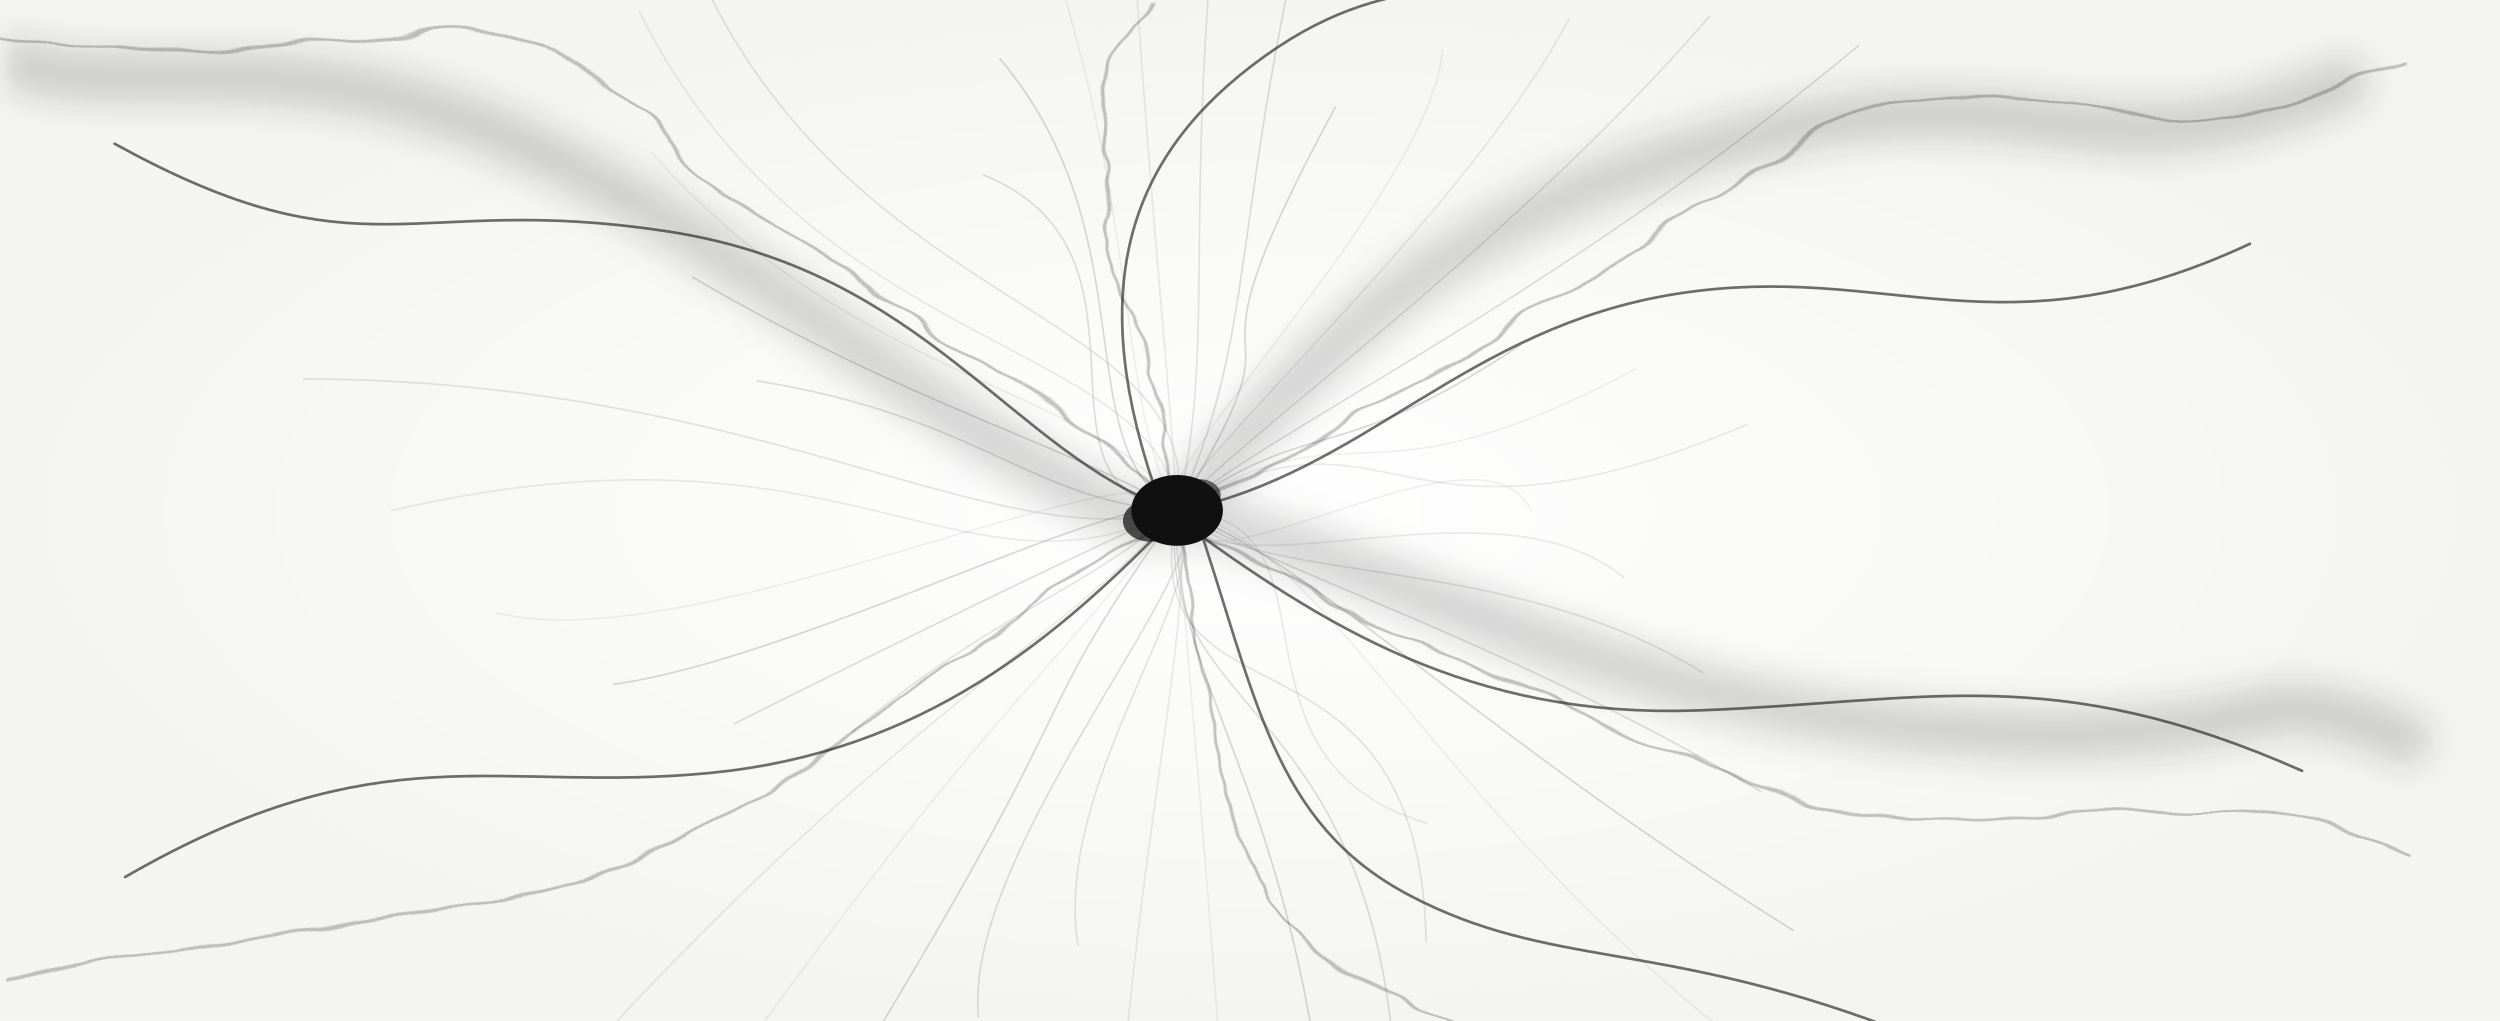
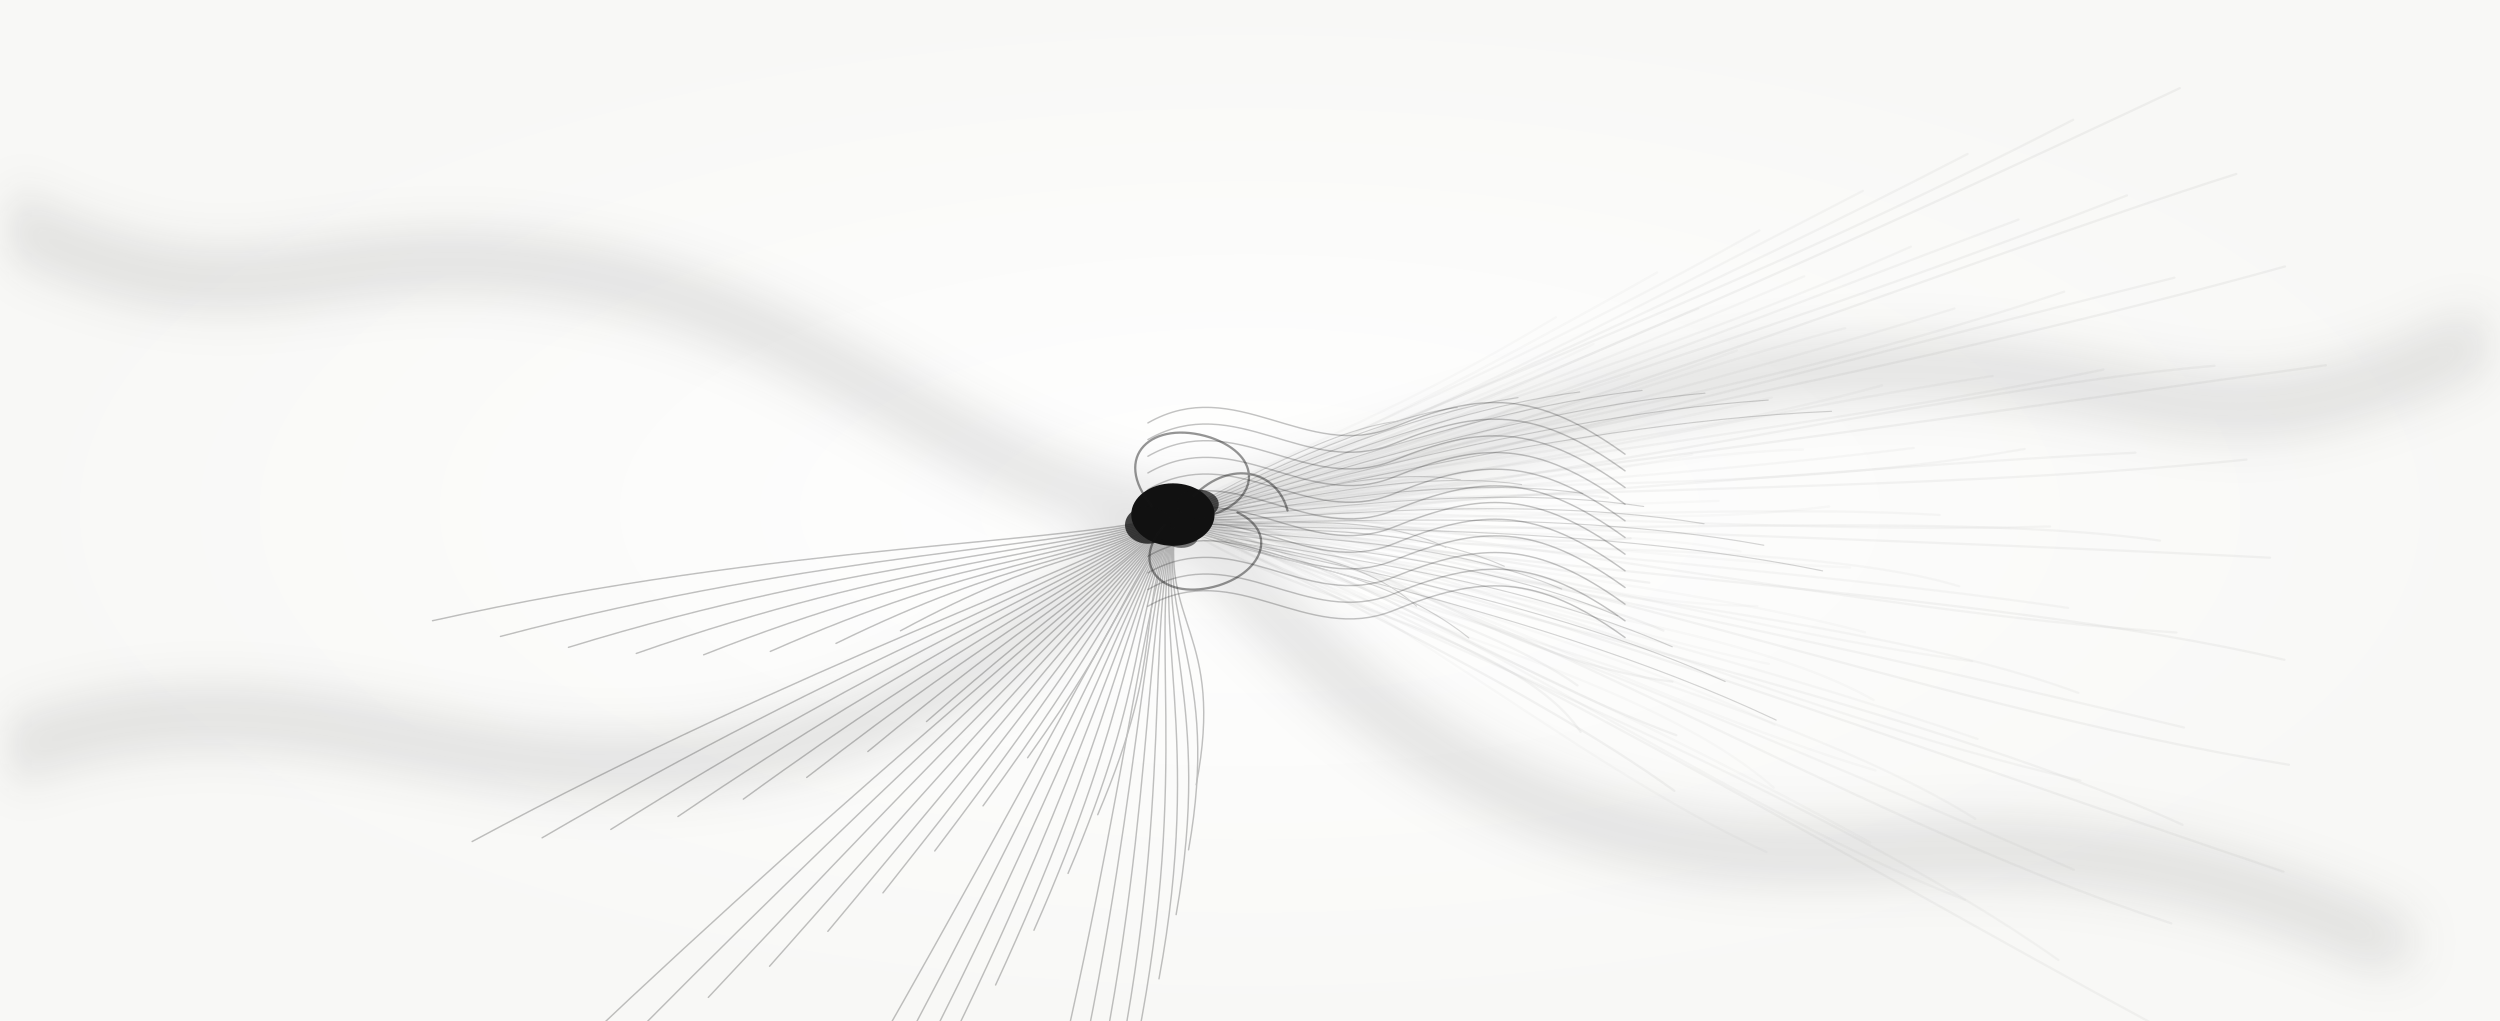
<svg xmlns="http://www.w3.org/2000/svg" viewBox="0 0 1200 490">
  <defs>
    <radialGradient id="paper">
      <stop stop-color="#fff" />
-       <stop offset="1" stop-color="#f4f4f1" />
+       <stop offset="1" stop-color="#f8f8f6" />
    </radialGradient>
-     <filter id="soft">
-       <feGaussianBlur stdDeviation="8" />
-     </filter>
-     <filter id="fibres" x="-30%" y="-30%" width="160%" height="160%">
-       <feTurbulence type="fractalNoise" baseFrequency=".012 .028" numOctaves="3" seed="17" result="noise" />
-       <feDisplacementMap in="SourceGraphic" in2="noise" scale="17" xChannelSelector="R" yChannelSelector="G" />
+     <filter id="haze">
+       <feGaussianBlur stdDeviation="12" />
    </filter>
  </defs>
  <rect width="1200" height="490" fill="url(#paper)" />
-   <g transform="translate(565 245)" fill="none" stroke="#171717" stroke-linecap="round">
-     <g filter="url(#soft)" opacity=".17" stroke-width="25">
-       <path d="M-10 8 C-125 -42 -185 -115 -310 -174 S-505 -190 -575 -220" />
-       <path d="M-5 0 C100 22 200 92 365 105 S510 74 590 110" />
-       <path d="M0 2 C65 -75 125 -142 270 -178 S440 -154 560 -205" />
+   <g transform="translate(565 247)" fill="none" stroke-linecap="round">
+     <g stroke="#252525" filter="url(#haze)" opacity=".13" stroke-width="25">
+       <path d="M-5 0 C-110 -18 -170 -100 -300 -118 S-445 -75 -590 -155" />
+       <path d="M0 0 C105 -10 190 -68 335 -70 S490 -20 620 -82" />
+       <path d="M0 0 C55 54 110 128 225 154 S410 130 580 205" />
+       <path d="M-8 2 C-78 75 -160 120 -270 120 S-450 65 -590 125" />
    </g>
-     <g filter="url(#fibres)" opacity=".25" stroke-width="1.5">
-       <path d="M0 0 C-70 -70 -165 -100 -250 -185 S-415 -200 -565 -230" />
-       <path d="M0 0 C-65 35 -140 105 -235 154 S-410 190 -560 226" />
-       <path d="M0 0 C85 -42 165 -90 270 -162 S430 -155 590 -215" />
-       <path d="M0 0 C80 48 170 90 280 132 S460 120 590 162" />
-       <path d="M0 0 C-20 -115 -55 -180 -20 -235 S80 -260 150 -290" />
-       <path d="M0 0 C20 100 15 185 88 225 S210 260 320 280" />
+     <g stroke="#181818" opacity=".20" stroke-width="1.1">
+       <path d="M-4 0 C 65.9 -36.8 103.3 -47.5 181.8 -94.7" opacity="0.10" />
+       <path d="M-4 0 C 60.5 -22.7 167.7 -80.7 230.4 -116.2" opacity="0.12" />
+       <path d="M-4 0 C 86.3 -39.4 182.8 -82.0 279.5 -136.4" opacity="0.15" />
+       <path d="M-4 0 C 81.2 -24.7 248.0 -113.6 329.2 -155.4" opacity="0.17" />
+       <path d="M-4 0 C 107.2 -40.8 264.0 -113.2 379.4 -173.1" opacity="0.20" />
+       <path d="M-4 0 C 133.4 -56.6 280.3 -112.1 430.1 -189.5" opacity="0.22" />
+       <path d="M-4 0 C 128.8 -41.1 346.5 -141.1 481.3 -204.7" opacity="0.24" />
+       <path d="M-4 0 C 62.0 -24.8 130.3 -48.1 199.9 -81.9" opacity="0.10" />
+       <path d="M-4 0 C 57.1 -9.7 195.9 -78.2 250.2 -98.8" opacity="0.12" />
+       <path d="M-4 0 C 83.3 -25.3 212.3 -76.5 301.0 -114.4" opacity="0.15" />
+       <path d="M-4 0 C 109.6 -40.6 229.0 -73.9 352.2 -128.6" opacity="0.17" />
+       <path d="M-4 0 C 105.1 -24.6 295.5 -101.4 403.9 -141.6" opacity="0.20" />
+       <path d="M-4 0 C 131.7 -39.2 312.8 -97.1 455.9 -153.2" opacity="0.22" />
+       <path d="M-4 0 C 127.3 -22.6 379.8 -122.9 508.4 -163.5" opacity="0.24" />
+       <path d="M-4 0 C 57.8 -12.3 156.7 -47.0 217.0 -66.7" opacity="0.10" />
+       <path d="M-4 0 C 84.2 -27.1 173.7 -43.0 268.7 -78.8" opacity="0.12" />
+       <path d="M-4 0 C 79.8 -10.6 240.5 -69.1 320.7 -89.5" opacity="0.15" />
+       <path d="M-4 0 C 106.5 -24.8 258.0 -63.3 373.1 -98.9" opacity="0.17" />
+       <path d="M-4 0 C 133.2 -38.6 275.6 -56.6 425.8 -107.0" opacity="0.20" />
+       <path d="M-4 0 C 129.0 -21.2 343.1 -80.1 478.7 -113.7" opacity="0.22" />
+       <path d="M-4 0 C 155.9 -34.4 361.1 -71.6 531.8 -119.1" opacity="0.24" />
+       <path d="M-4 0 C 53.2 0.7 182.2 -44.3 232.9 -49.0" opacity="0.10" />
+       <path d="M-4 0 C 79.9 -12.9 199.9 -37.1 285.5 -56.2" opacity="0.12" />
+       <path d="M-4 0 C 106.7 -26.3 217.7 -28.9 338.4 -62.0" opacity="0.15" />
+       <path d="M-4 0 C 102.6 -8.3 285.2 -50.9 391.4 -66.5" opacity="0.17" />
+       <path d="M-4 0 C 129.5 -21.0 303.2 -40.9 444.6 -69.6" opacity="0.20" />
+       <path d="M-4 0 C 125.4 -2.4 370.9 -61.1 497.9 -71.4" opacity="0.22" />
+       <path d="M-4 0 C 152.4 -14.5 389.1 -49.3 551.4 -71.7" opacity="0.24" />
+       <path d="M-4 0 C 79.2 -16.6 157.1 -9.1 247.3 -28.9" opacity="0.10" />
+       <path d="M-4 0 C 75.1 1.8 224.7 -29.6 300.4 -31.2" opacity="0.12" />
+       <path d="M-4 0 C 102.0 -10.4 242.7 -18.1 353.6 -32.0" opacity="0.15" />
+       <path d="M-4 0 C 128.9 -22.3 260.7 -5.8 406.8 -31.5" opacity="0.17" />
+       <path d="M-4 0 C 124.8 -2.8 328.4 -23.6 460.0 -29.7" opacity="0.20" />
+       <path d="M-4 0 C 151.7 -14.1 346.5 -9.4 513.3 -26.4" opacity="0.22" />
+       <path d="M-4 0 C 46.9 9.2 162.4 -16.3 206.8 -8.0" opacity="0.24" />
+       <path d="M-4 0 C 73.8 -2.5 180.3 -3.4 259.9 -6.6" opacity="0.10" />
+       <path d="M-4 0 C 100.6 -13.9 198.3 10.4 313.0 -3.9" opacity="0.12" />
+       <path d="M-4 0 C 96.5 6.0 265.8 -5.9 366.0 0.2" opacity="0.15" />
+       <path d="M-4 0 C 123.3 -4.7 283.7 9.7 419.0 5.7" opacity="0.17" />
+       <path d="M-4 0 C 119.1 15.9 351.1 -4.7 471.8 12.5" opacity="0.20" />
+       <path d="M-4 0 C 145.9 5.8 368.8 12.7 524.6 20.7" opacity="0.22" />
+       <path d="M-4 0 C 72.0 -8.4 134.8 18.5 217.7 11.4" opacity="0.24" />
+       <path d="M-4 0 C 67.7 12.1 202.1 3.7 270.4 17.7" opacity="0.10" />
+       <path d="M-4 0 C 94.4 1.8 219.7 20.8 323.0 25.4" opacity="0.12" />
+       <path d="M-4 0 C 90.1 22.9 286.8 7.7 375.4 34.4" opacity="0.15" />
+       <path d="M-4 0 C 116.7 13.3 304.2 26.6 427.7 44.8" opacity="0.17" />
+       <path d="M-4 0 C 143.3 4.0 321.4 46.3 479.7 56.6" opacity="0.20" />
+       <path d="M-4 0 C 138.8 26.0 388.0 36.0 531.5 69.7" opacity="0.22" />
+       <path d="M-4 0 C 65.5 5.5 155.5 23.6 226.7 32.7" opacity="0.24" />
+       <path d="M-4 0 C 92.0 -3.9 172.6 43.0 278.6 43.9" opacity="0.10" />
+       <path d="M-4 0 C 87.5 18.0 239.1 32.3 330.2 56.5" opacity="0.12" />
+       <path d="M-4 0 C 113.8 9.2 255.9 53.4 381.6 70.4" opacity="0.15" />
+       <path d="M-4 0 C 109.1 31.7 322.0 44.5 432.6 85.6" opacity="0.17" />
+       <path d="M-4 0 C 135.3 23.5 338.3 67.4 483.3 102.2" opacity="0.20" />
+       <path d="M-4 0 C 161.4 15.6 354.4 91.2 533.7 120.1" opacity="0.22" />
+       <path d="M-4 0 C 58.4 19.8 174.6 29.8 233.4 55.7" opacity="0.24" />
+       <path d="M-4 0 C 84.5 11.5 190.9 52.3 284.1 71.7" opacity="0.10" />
+       <path d="M-4 0 C 79.6 34.5 256.4 44.8 334.3 89.0" opacity="0.12" />
+       <path d="M-4 0 C 105.6 26.8 272.1 69.1 384.2 107.7" opacity="0.15" />
+       <path d="M-4 0 C 131.4 19.4 287.5 94.2 433.6 127.6" opacity="0.17" />
+       <path d="M-4 0 C 126.1 43.2 352.2 89.2 482.6 148.9" opacity="0.20" />
+       <path d="M-4 0 C 151.7 36.4 366.9 116.1 531.0 171.4" opacity="0.22" />
+       <path d="M-4 0 C 81.6 3.4 142.5 67.9 237.8 80.2" opacity="0.24" />
+       <path d="M-4 0 C 76.3 27.2 207.1 62.6 286.8 100.9" opacity="0.10" />
+       <path d="M-4 0 C 101.9 20.2 221.8 89.1 335.2 122.8" opacity="0.12" />
+       <path d="M-4 0 C 96.3 44.6 285.8 85.4 383.1 146.0" opacity="0.15" />
+       <path d="M-4 0 C 121.5 38.2 299.7 113.5 430.5 170.5" opacity="0.17" />
+       <path d="M-4 0 C 146.6 32.1 313.3 142.5 477.2 196.2" opacity="0.20" />
+       <path d="M-4 0 C 47.8 24.9 144.2 48.1 192.2 82.0" opacity="0.22" />
+       <path d="M-4 0 C 73.1 18.4 158.2 75.9 239.6 105.9" opacity="0.24" />
+       <path d="M-4 0 C 67.2 43.1 221.3 73.5 286.4 131.1" opacity="0.10" />
+       <path d="M-4 0 C 92.1 37.2 234.4 102.9 332.6 157.4" opacity="0.12" />
+       <path d="M-4 0 C 116.9 31.6 247.1 133.1 378.2 185.0" opacity="0.15" />
+       <path d="M-4 0 C 110.4 57.2 308.9 133.1 423.0 213.8" opacity="0.17" />
+       <path d="M-4 0 C 134.8 52.1 320.6 164.9 467.2 243.8" opacity="0.20" />
+       <path d="M-4 0 C 39.2 39.0 159.6 53.9 193.7 104.3" opacity="0.22" />
+       <path d="M-4 0 C 63.8 33.5 171.9 84.5 238.7 132.6" opacity="0.24" />
+       <path d="M-4 0 C 88.2 28.3 183.6 115.9 282.9 162.0" opacity="0.10" />
    </g>
-     <g opacity=".35" stroke-width=".8">
-       <path d="M0 0 C 4 51 144.5 -51 170 0" opacity="0.18" />
-       <path d="M0 0 C 20.386 44.433 152.017 -19.446 214.576 32.341" opacity="0.25" />
-       <path d="M0 0 C 35.557 37.632 155.75 18.016 252.272 77.813" opacity="0.32" />
-       <path d="M0 0 C 49.554 30.371 154.112 60.72 280.203 134.934" opacity="0.39" />
-       <path d="M0 0 C 62.444 22.431 145.688 107.749 295.797 201.663" opacity="0.46" />
-       <path d="M0 0 C 74.319 13.611 129.291 157.959 296.892 275.463" opacity="0.18" />
-       <path d="M0 0 C 85.293 3.727 14.843 118.549 119.714 150.108" opacity="0.25" />
-       <path d="M0 0 C -23.499 111.621 116.729 42.139 119.506 206.976" opacity="0.32" />
-       <path d="M0 0 C -13.904 99.16 91.473 85.802 104.497 266.226" opacity="0.39" />
-       <path d="M0 0 C -4.759 85.244 57.762 129.092 74.112 324.648" opacity="0.46" />
-       <path d="M0 0 C 4.113 69.804 15.628 170.521 28.414 378.936" opacity="0.18" />
-       <path d="M0 0 C 12.893 52.805 -34.539 208.613 -31.889 425.808" opacity="0.25" />
-       <path d="M0 0 C 21.764 34.246 -60.185 127.887 -47.608 208.637" opacity="0.32" />
-       <path d="M0 0 C 30.909 14.163 -103.437 160.334 -95.34 242.964" opacity="0.39" />
-       <path d="M0 0 C -78.497 111.624 -33.691 69.035 -153.984 266.745" opacity="0.46" />
-       <path d="M0 0 C -68.289 88.731 -87.726 90.904 -221.321 277.565" opacity="0.18" />
-       <path d="M0 0 C -57.315 64.616 -145.067 106.053 -294.668 273.45" opacity="0.25" />
-       <path d="M0 0 C -45.441 39.437 -85.883 47.916 -156.151 106.479" opacity="0.32" />
-       <path d="M0 0 C -32.551 13.377 -133.941 63.086 -212.621 102.413" opacity="0.39" />
-       <path d="M0 0 C -18.555 -13.362 -182.731 71.547 -270.42 83.438" opacity="0.46" />
-       <path d="M0 0 C -3.385 -40.561 -230.47 73.146 -326.31 49.213" opacity="0.18" />
-       <path d="M0 0 C -106 51.006 -156.35 -50.984 -377 0.035" opacity="0.25" />
-       <path d="M0 0 C -88.386 23.574 -196.599 -62.419 -419.27 -63.153" opacity="0.32" />
-       <path d="M0 0 C -69.558 -3.626 -93.898 -44.978 -201.632 -62.173" opacity="0.39" />
-       <path d="M0 0 C -49.556 -30.365 -127.854 -50.363 -232.462 -111.917" opacity="0.46" />
-       <path d="M0 0 C -28.447 -56.426 -155.612 -60.303 -252.022 -171.785" opacity="0.18" />
-       <path d="M0 0 C -6.322 -81.606 -175.934 -73.726 -258.062 -239.391" opacity="0.25" />
-       <path d="M0 0 C 16.703 -105.723 -187.845 -89.365 -248.81 -311.921" opacity="0.32" />
-       <path d="M0 0 C -78.506 -9.617 -0.161 -123.481 -93.02 -161.069" opacity="0.39" />
-       <path d="M0 0 C -54.1 -31.158 -12.834 -131.597 -85.152 -216.883" opacity="0.46" />
-       <path d="M0 0 C -29.246 -51.243 -17.288 -139.837 -62.342 -272.972" opacity="0.18" />
-       <path d="M0 0 C -4.118 -69.804 -13.465 -146.737 -24.481 -326.082" opacity="0.25" />
-       <path d="M0 0 C 21.102 -86.805 -1.657 -150.831 27.896 -372.958" opacity="0.32" />
-       <path d="M0 0 C 46.231 -102.247 17.492 -150.706 93.622 -410.458" opacity="0.39" />
-       <path d="M0 0 C 71.086 -116.165 -9.221 -36.135 75.962 -193.633" opacity="0.46" />
-       <path d="M0 0 C -23.507 -9.627 121.106 -150.385 127.466 -220.856" opacity="0.18" />
-       <path d="M0 0 C 0.285 -20.735 137.541 -140.264 188.256 -236.143" opacity="0.25" />
-       <path d="M0 0 C 23.312 -30.62 157.688 -123.84 255.796 -237.422" opacity="0.32" />
-       <path d="M0 0 C 45.438 -39.442 179.934 -100.408 327.153 -223.13" opacity="0.39" />
-       <path d="M0 0 C 66.549 -47.383 73.675 -18.743 164.864 -79.429" opacity="0.46" />
-       <path d="M0 0 C 86.554 -54.645 86.873 3.475 219.77 -67.832" opacity="0.18" />
-       <path d="M0 0 C 105.384 -61.445 99.644 32.4 273.899 -41.334" opacity="0.25" />
+     <g stroke="#222" opacity=".28" stroke-width=".7">
+       <path d="M0 0 C -9.312 52.887 23.334 56.024 9.196 129.674" />
+       <path d="M0 0 C -10.7 52.974 21.194 72.889 5.507 160.906" />
+       <path d="M0 0 C -12.09 53 17.736 89.68 -0.456 191.999" />
+       <path d="M0 0 C -13.48 52.966 12.962 106.329 -8.686 222.831" />
+       <path d="M0 0 C -14.868 52.872 6.881 122.769 -19.17 253.276" />
+       <path d="M0 0 C -16.252 52.717 -0.496 138.934 -31.89 283.21" />
+       <path d="M0 0 C -17.63 52.503 -9.156 154.757 -46.821 312.512" />
+       <path d="M0 0 C -19.001 52.23 -19.081 170.172 -63.932 341.06" />
+       <path d="M0 0 C -20.363 51.897 -30.248 185.116 -83.187 368.733" />
+       <path d="M0 0 C -21.713 51.505 -4.089 63.787 -38.085 144.05" />
+       <path d="M0 0 C -23.05 51.055 -12.359 79 -52.343 172.221" />
+       <path d="M0 0 C -24.373 50.548 -21.847 93.731 -68.701 199.502" />
+       <path d="M0 0 C -25.679 49.983 -32.524 107.92 -87.111 225.778" />
+       <path d="M0 0 C -26.966 49.363 -44.362 121.505 -107.52 250.935" />
+       <path d="M0 0 C -28.234 48.687 -57.325 134.426 -129.87 274.863" />
+       <path d="M0 0 C -29.48 47.957 -71.376 146.625 -154.097 297.455" />
+       <path d="M0 0 C -30.702 47.173 -86.476 158.047 -180.131 318.605" />
+       <path d="M0 0 C -31.9 46.336 -23.611 49.025 -71.743 116.713" />
+       <path d="M0 0 C -33.07 45.449 -36.029 61.497 -93.153 139.809" />
+       <path d="M0 0 C -34.213 44.511 -49.469 73.188 -116.325 161.46" />
+       <path d="M0 0 C -35.326 43.525 -63.886 84.048 -141.182 181.57" />
+       <path d="M0 0 C -36.407 42.49 -79.231 94.024 -167.641 200.044" />
+       <path d="M0 0 C -37.456 41.41 -95.455 103.069 -195.612 216.794" />
+       <path d="M0 0 C -38.471 40.285 -112.504 111.137 -225.006 231.735" />
+       <path d="M0 0 C -39.451 39.117 -130.321 118.184 -255.726 244.786" />
+       <path d="M0 0 C -40.394 37.907 -148.85 124.17 -287.672 255.871" />
+       <path d="M0 0 C -41.298 36.657 -51.761 39.646 -120.277 99.345" />
+       <path d="M0 0 C -42.164 35.369 -68.094 47.416 -148.438 113.733" />
+       <path d="M0 0 C -42.989 34.044 -85.112 54.131 -177.779 126.169" />
+       <path d="M0 0 C -43.773 32.684 -102.753 59.757 -208.195 136.586" />
+       <path d="M0 0 C -44.514 31.292 -120.954 64.26 -239.576 144.925" />
+       <path d="M0 0 C -45.212 29.868 -139.65 67.61 -271.81 151.129" />
+       <path d="M0 0 C -45.865 28.414 -158.774 69.781 -304.783 155.15" />
+       <path d="M0 0 C -46.473 26.934 -178.258 70.748 -338.376 156.941" />
+       <path d="M0 0 C -47.034 25.428 -59.002 16.116 -132.762 55.77" />
+       <path d="M0 0 C -47.549 23.899 -76.954 19.388 -163.714 61.829" />
+       <path d="M0 0 C -48.017 22.348 -95.244 21.469 -195.248 65.684" />
+       <path d="M0 0 C -48.436 20.779 -113.801 22.343 -227.243 67.301" />
+       <path d="M0 0 C -48.806 19.192 -132.556 21.993 -259.579 66.654" />
+       <path d="M0 0 C -49.127 17.59 -151.436 20.41 -292.131 63.722" />
+       <path d="M0 0 C -49.398 15.976 -170.37 17.584 -324.776 58.488" />
+       <path d="M0 0 C -49.62 14.35 -189.285 13.51 -357.387 50.944" />
    </g>
-     <g opacity=".62" stroke-width="1.3">
-       <path d="M-2 0 C-80 -28 -120 -115 -245 -134 S-390 -110 -510 -176" />
-       <path d="M2 0 C90 -18 138 -88 240 -104 S395 -72 515 -128" />
-       <path d="M0 2 C-58 62 -122 116 -224 126 S-382 105 -505 176" />
-       <path d="M0 4 C70 55 140 100 250 96 S420 72 540 125" />
-       <path d="M-8 -3 C-45 -105 -25 -170 42 -218 S148 -238 220 -278" />
-       <path d="M8 0 C38 88 45 150 112 185 S230 206 342 248" />
+     <g stroke="#151515" opacity=".18" stroke-width=".55">
+       <path d="M-2 1 C 10.79 -5.24 70.961 -41.079 105.922 -44.783" />
+       <path d="M-2 1 C 11.153 -4.143 85.251 -44.801 134.503 -51.43" />
+       <path d="M-2 1 C 11.485 -3.031 99.82 -47.433 163.641 -56.131" />
+       <path d="M-2 1 C 11.785 -1.906 114.618 -48.959 193.236 -58.855" />
+       <path d="M-2 1 C 12.053 -0.769 129.592 -49.365 223.184 -59.58" />
+       <path d="M-2 1 C 12.287 0.378 144.692 -48.639 253.383 -58.283" />
+       <path d="M-2 1 C 12.489 1.535 159.864 -46.772 283.728 -54.95" />
+       <path d="M-2 1 C 12.658 2.7 175.056 -43.76 314.113 -49.571" />
+       <path d="M-2 1 C 12.793 3.871 85.993 -25.317 135.986 -16.637" />
+       <path d="M-2 1 C 12.894 5.047 100.686 -24.073 165.373 -14.417" />
+       <path d="M-2 1 C 12.962 6.227 115.367 -21.695 194.735 -10.169" />
+       <path d="M-2 1 C 12.996 7.409 129.983 -18.181 223.966 -3.895" />
+       <path d="M-2 1 C 12.996 8.591 144.481 -13.536 252.962 4.4" />
+       <path d="M-2 1 C 12.962 9.773 158.808 -7.764 281.616 14.706" />
+       <path d="M-2 1 C 12.894 10.953 172.912 -0.875 309.825 27.009" />
+       <path d="M-2 1 C 12.793 12.129 82.519 -7.159 129.038 15.787" />
+       <path d="M-2 1 C 12.658 13.3 96.528 -2.12 157.056 24.785" />
+       <path d="M-2 1 C 12.489 14.465 110.285 4.018 184.57 35.746" />
+       <path d="M-2 1 C 12.287 15.622 123.739 11.241 211.478 48.644" />
+       <path d="M-2 1 C 12.053 16.769 136.838 19.531 237.677 63.449" />
+       <path d="M-2 1 C 11.785 17.906 149.534 28.87 263.068 80.125" />
+       <path d="M-2 1 C 11.485 19.031 161.777 39.235 287.554 98.634" />
+       <path d="M-2 1 C 11.153 20.143 75.444 8.601 114.888 43.93" />
+       <path d="M-2 1 C 10.79 21.24 88.001 17.147 140.001 59.192" />
    </g>
-     <g fill="#101010" stroke="none">
-       <ellipse cx="0" cy="0" rx="22" ry="17" />
-       <ellipse cx="-13" cy="5" rx="13" ry="10" opacity=".72" />
-       <ellipse cx="11" cy="-7" rx="10" ry="8" opacity=".6" />
+     <g stroke="#111" opacity=".25" stroke-width=".7">
+       <path d="M-14 -44 C 28 -68 62 -25 104 -42 S 172 -60 215 -29" />
+       <path d="M-14 -36 C 28 -60 62 -17 104 -34 S 172 -52 215 -21" />
+       <path d="M-14 -28 C 28 -52 62 -9 104 -26 S 172 -44 215 -13" />
+       <path d="M-14 -20 C 28 -44 62 -1 104 -18 S 172 -36 215 -5" />
+       <path d="M-14 -12 C 28 -36 62 7 104 -10 S 172 -28 215 3" />
+       <path d="M-14 -4 C 28 -28 62 15 104 -2 S 172 -20 215 11" />
+       <path d="M-14 4 C 28 -20 62 23 104 6 S 172 -12 215 19" />
+       <path d="M-14 12 C 28 -12 62 31 104 14 S 172 -4 215 27" />
+       <path d="M-14 20 C 28 -4 62 39 104 22 S 172 4 215 35" />
+       <path d="M-14 28 C 28 4 62 47 104 30 S 172 12 215 43" />
+       <path d="M-14 36 C 28 12 62 55 104 38 S 172 20 215 51" />
+       <path d="M-14 44 C 28 20 62 63 104 46 S 172 28 215 59" />
+     </g>
+     <g fill="#111" stroke="none">
+       <ellipse cx="-2" cy="0" rx="20" ry="15" />
+       <ellipse cx="-14" cy="5" rx="11" ry="9" opacity=".78" />
+       <ellipse cx="10" cy="-5" rx="10" ry="7" opacity=".72" />
+       <ellipse cx="2" cy="11" rx="8" ry="5" opacity=".55" />
+     </g>
+     <g stroke="#151515" stroke-width="1.1" opacity=".45">
+       <path d="M-12 -4 C-32 -28 -12 -46 16 -37 C42 -28 39 -7 17 0" />
+       <path d="M-6 5 C-24 25 -6 42 20 34 C42 27 48 8 29 -1" />
+       <path d="M8 -9 C26 -27 48 -21 53 -2" />
    </g>
  </g>
</svg>
